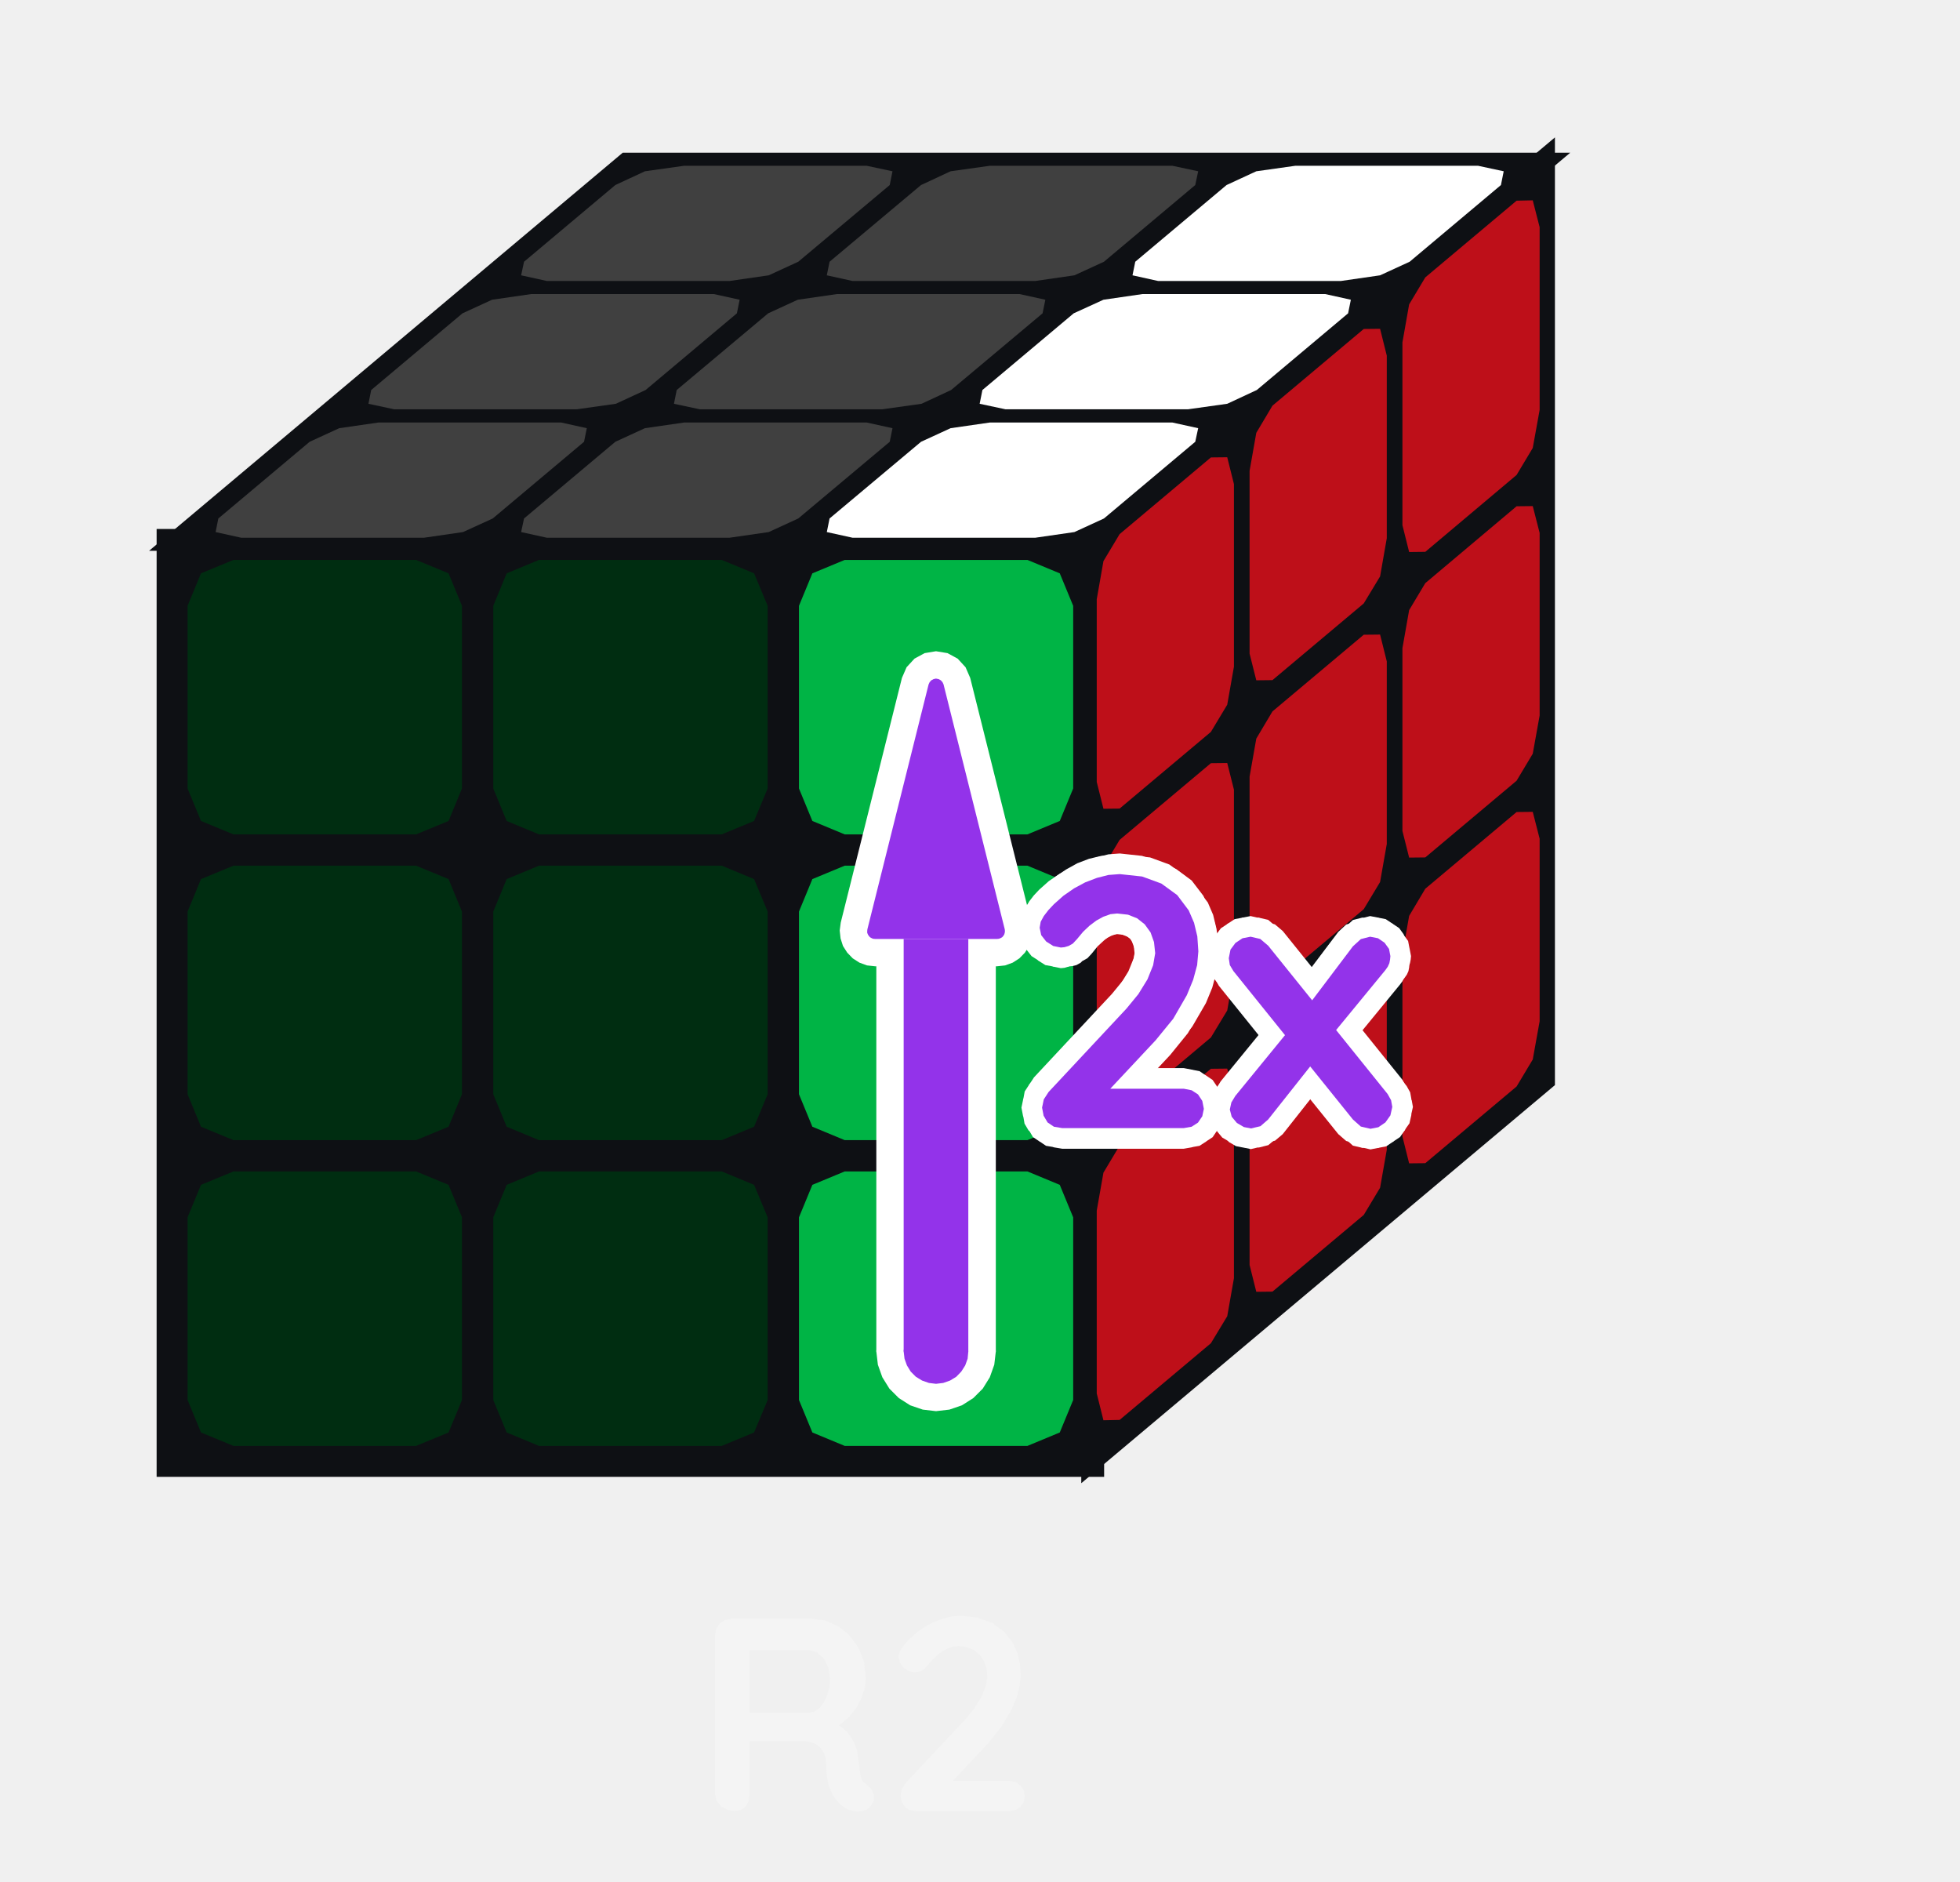
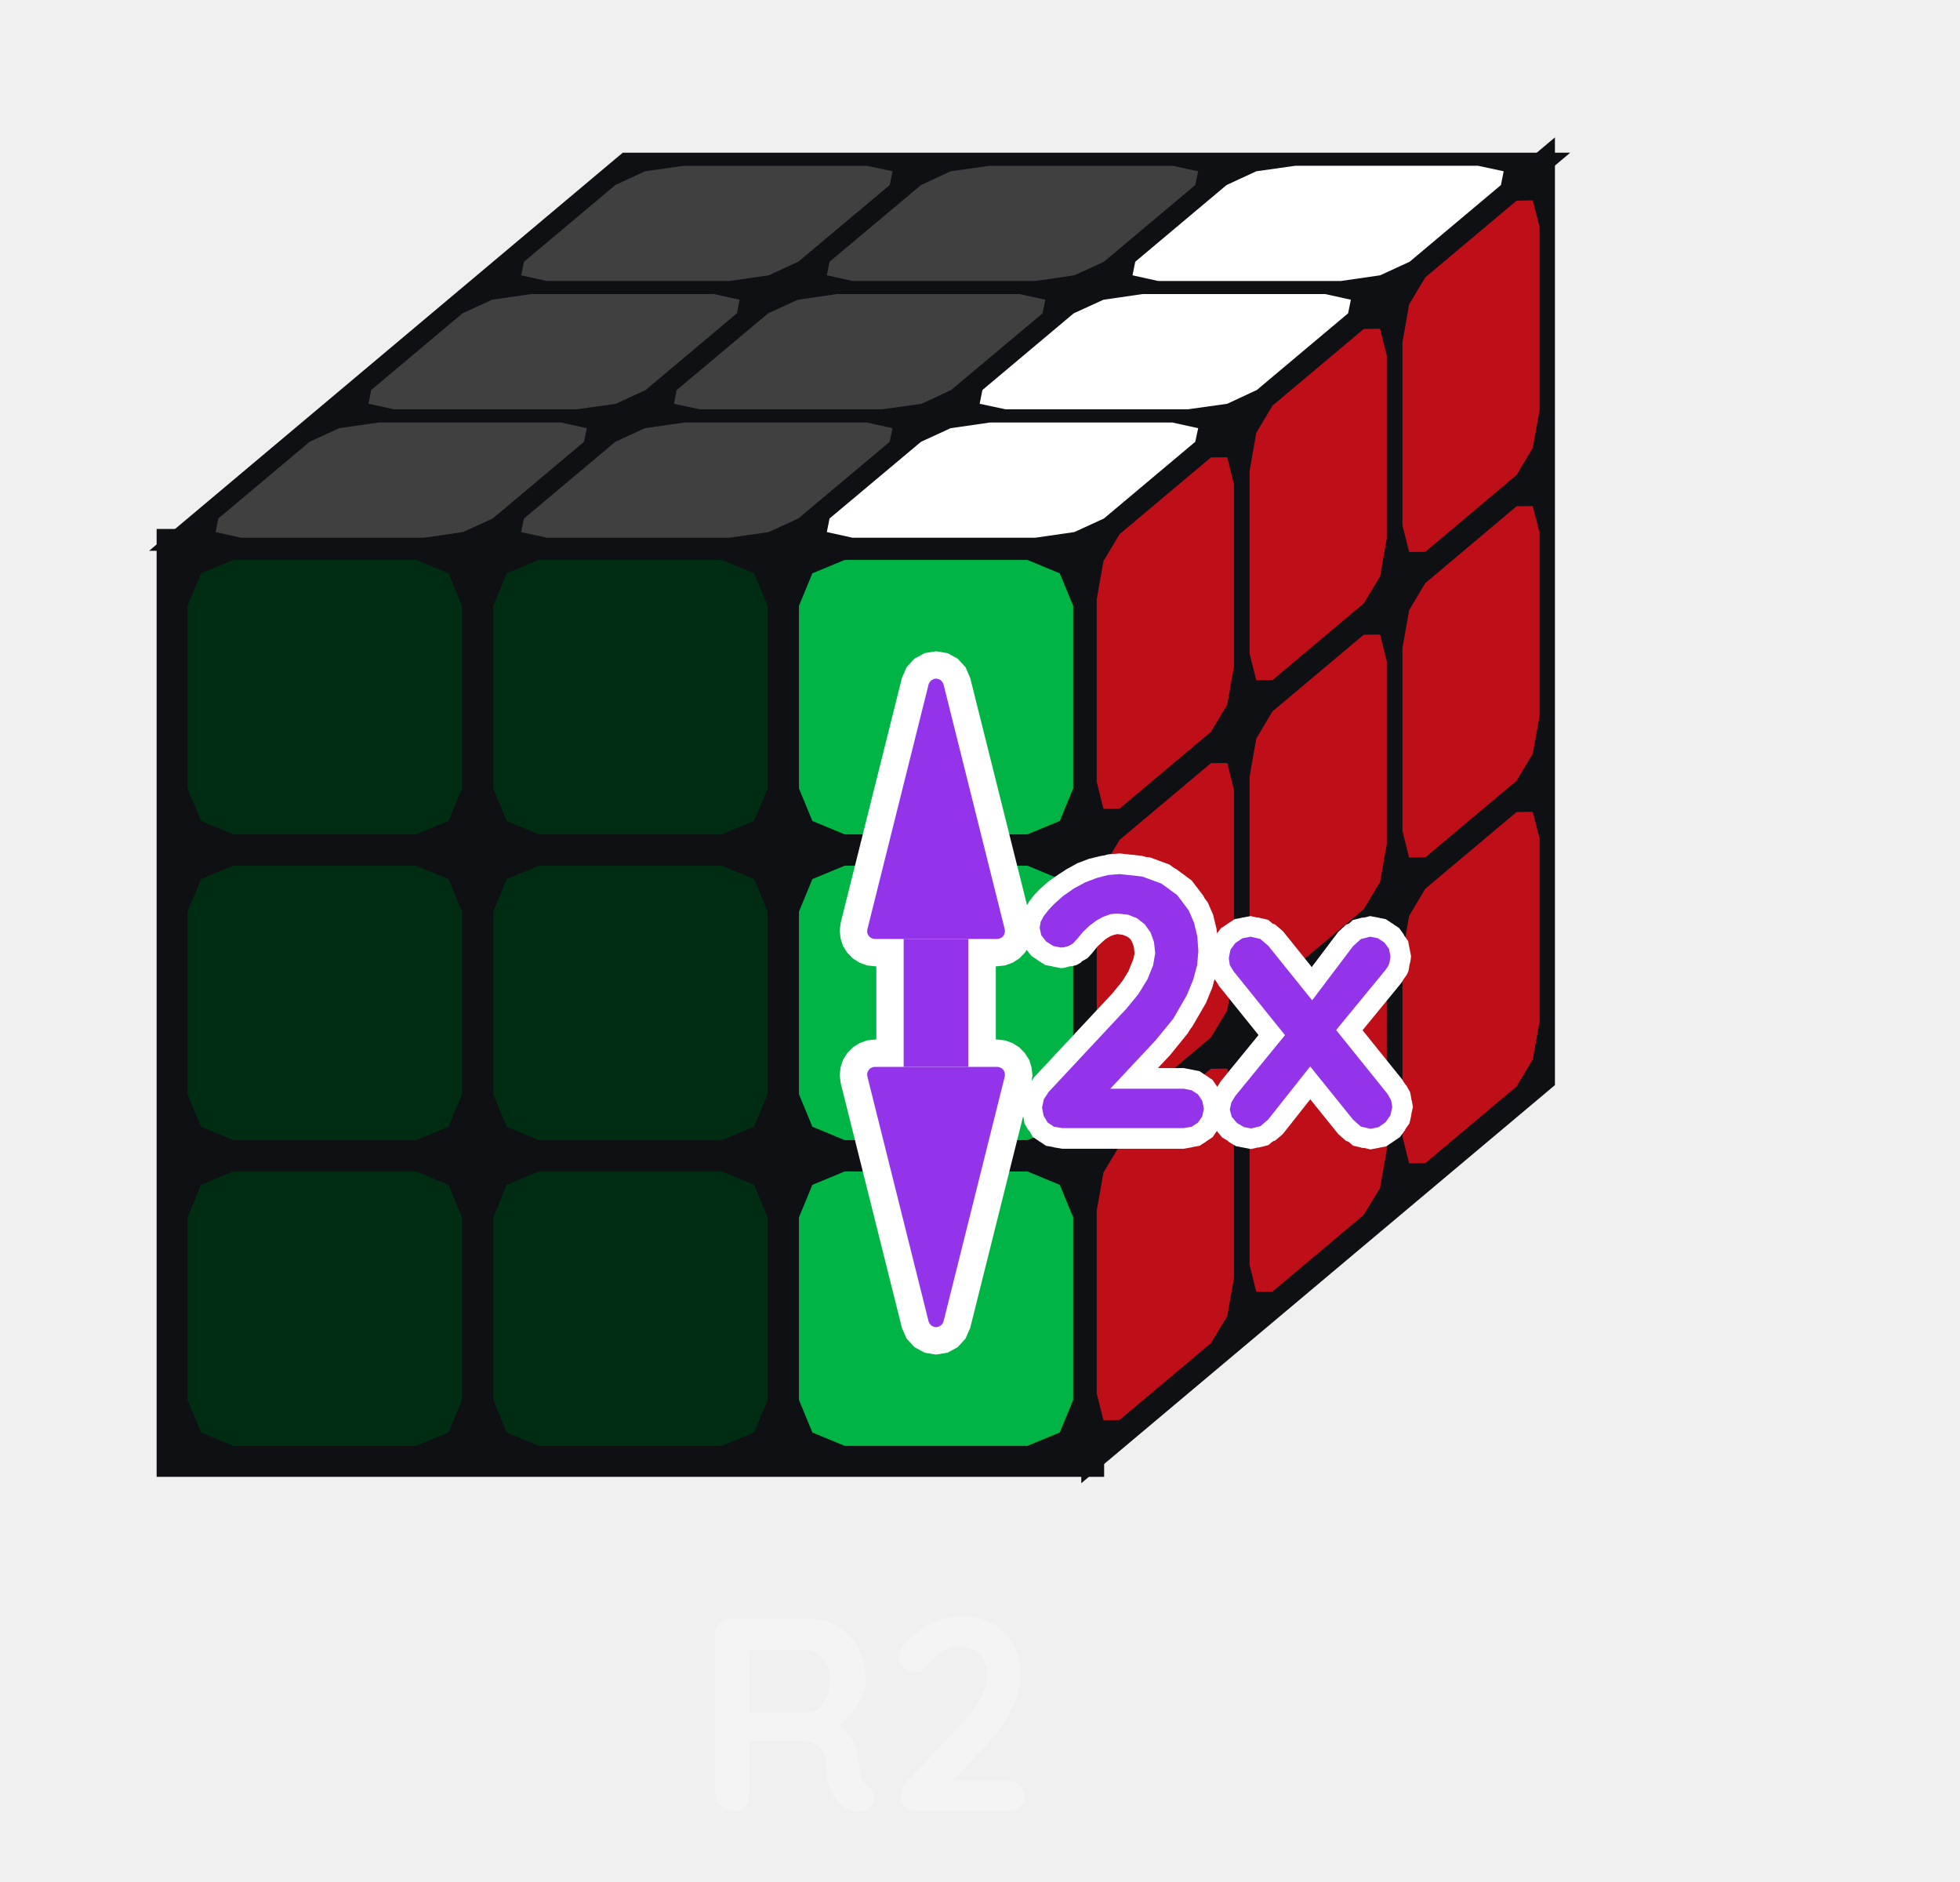
<svg xmlns="http://www.w3.org/2000/svg" viewBox="0 0 114.00 109.20" width="100" height="96">
  <polygon points="9.11,85.76 64.22,85.76 64.22,30.64 9.11,30.64" fill="#0e1014" />
  <polygon points="8.67,31.91 63.78,31.91 91.33,8.76 36.22,8.76" fill="#0e1014" />
  <polygon points="62.89,86.13 90.44,62.98 90.44,7.87 62.89,31.02" fill="#0e1014" />
  <polygon points="51.75,10.64 51.91,9.84 50.41,9.52 39.79,9.52 37.51,9.84 35.79,10.64 30.48,15.10 30.31,15.89 31.81,16.22 42.43,16.22 44.71,15.89 46.43,15.10" fill="#404040" />
  <polygon points="69.52,10.64 69.69,9.84 68.19,9.52 57.57,9.52 55.29,9.84 53.57,10.64 48.25,15.10 48.09,15.89 49.59,16.22 60.21,16.22 62.49,15.89 64.21,15.10" fill="#404040" />
  <polygon points="87.30,10.64 87.46,9.84 85.97,9.52 75.34,9.52 73.07,9.84 71.34,10.64 66.03,15.10 65.87,15.89 67.36,16.22 77.99,16.22 80.27,15.89 81.99,15.10" fill="#ffffff" />
  <polygon points="42.86,18.10 43.02,17.31 41.52,16.98 30.90,16.98 28.62,17.31 26.90,18.10 21.59,22.56 21.43,23.36 22.92,23.68 33.55,23.68 35.82,23.36 37.55,22.56" fill="#404040" />
  <polygon points="60.64,18.10 60.80,17.31 59.30,16.98 48.68,16.98 46.40,17.31 44.68,18.10 39.36,22.56 39.20,23.36 40.70,23.68 51.32,23.68 53.60,23.36 55.32,22.56" fill="#404040" />
  <polygon points="78.41,18.10 78.57,17.31 77.08,16.98 66.45,16.98 64.18,17.31 62.45,18.10 57.14,22.56 56.98,23.36 58.48,23.68 69.10,23.68 71.38,23.36 73.10,22.56" fill="#ffffff" />
  <polygon points="33.97,25.57 34.13,24.78 32.64,24.45 22.01,24.45 19.73,24.78 18.01,25.57 12.70,30.03 12.54,30.82 14.03,31.15 24.66,31.15 26.93,30.82 28.66,30.03" fill="#404040" />
  <polygon points="51.75,25.57 51.91,24.78 50.41,24.45 39.79,24.45 37.51,24.78 35.79,25.57 30.48,30.03 30.31,30.82 31.81,31.15 42.43,31.15 44.71,30.82 46.43,30.03" fill="#404040" />
  <polygon points="69.52,25.57 69.69,24.78 68.19,24.45 57.57,24.45 55.29,24.78 53.57,25.57 48.25,30.03 48.09,30.82 49.59,31.15 60.21,31.15 62.49,30.82 64.21,30.03" fill="#ffffff" />
  <polygon points="71.77,28.03 71.38,26.47 70.43,26.48 65.12,30.94 64.18,32.51 63.79,34.73 63.79,45.35 64.18,46.91 65.12,46.90 70.43,42.44 71.38,40.86 71.77,38.65" fill="#be0f19" />
  <polygon points="80.66,20.56 80.27,19.00 79.32,19.01 74.01,23.47 73.07,25.05 72.68,27.26 72.68,37.89 73.07,39.44 74.01,39.43 79.32,34.97 80.27,33.40 80.66,31.18" fill="#be0f19" />
  <polygon points="89.55,13.09 89.15,11.53 88.21,11.55 82.90,16.01 81.96,17.58 81.57,19.79 81.57,30.42 81.96,31.98 82.90,31.97 88.21,27.50 89.15,25.93 89.55,23.72" fill="#be0f19" />
  <polygon points="71.77,45.80 71.38,44.25 70.43,44.26 65.12,48.72 64.18,50.29 63.79,52.51 63.79,63.13 64.18,64.69 65.12,64.68 70.43,60.21 71.38,58.64 71.77,56.43" fill="#be0f19" />
  <polygon points="80.66,38.34 80.27,36.78 79.32,36.79 74.01,41.25 73.07,42.83 72.68,45.04 72.68,55.66 73.07,57.22 74.01,57.21 79.32,52.75 80.27,51.17 80.66,48.96" fill="#be0f19" />
  <polygon points="89.55,30.87 89.15,29.31 88.21,29.32 82.90,33.79 81.96,35.36 81.57,37.57 81.57,48.20 81.96,49.75 82.90,49.74 88.21,45.28 89.15,43.71 89.55,41.49" fill="#be0f19" />
  <polygon points="71.77,63.58 71.38,62.02 70.43,62.03 65.12,66.50 64.18,68.07 63.79,70.28 63.79,80.91 64.18,82.47 65.12,82.45 70.43,77.99 71.38,76.42 71.77,74.21" fill="#be0f19" />
  <polygon points="80.66,56.11 80.27,54.56 79.32,54.57 74.01,59.03 73.07,60.60 72.68,62.82 72.68,73.44 73.07,75.00 74.01,74.99 79.32,70.53 80.27,68.95 80.66,66.74" fill="#be0f19" />
  <polygon points="89.55,48.65 89.15,47.09 88.21,47.10 82.90,51.56 81.96,53.14 81.57,55.35 81.57,65.97 81.96,67.53 82.90,67.52 88.21,63.06 89.15,61.49 89.55,59.27" fill="#be0f19" />
  <polygon points="26.87,35.11 26.09,33.22 24.20,32.44 13.58,32.44 11.69,33.22 10.91,35.11 10.91,45.73 11.69,47.62 13.58,48.40 24.20,48.40 26.09,47.62 26.87,45.73" fill="#002d11" />
  <polygon points="44.65,35.11 43.86,33.22 41.98,32.44 31.35,32.44 29.47,33.22 28.69,35.11 28.69,45.73 29.47,47.62 31.35,48.40 41.98,48.40 43.86,47.62 44.65,45.73" fill="#002d11" />
  <polygon points="62.42,35.11 61.64,33.22 59.76,32.44 49.13,32.44 47.25,33.22 46.47,35.11 46.47,45.73 47.25,47.62 49.13,48.40 59.76,48.40 61.64,47.62 62.42,45.73" fill="#00b445" />
  <polygon points="26.87,52.89 26.09,51.00 24.20,50.22 13.58,50.22 11.69,51.00 10.91,52.89 10.91,63.51 11.69,65.40 13.58,66.18 24.20,66.18 26.09,65.40 26.87,63.51" fill="#002d11" />
  <polygon points="44.65,52.89 43.86,51.00 41.98,50.22 31.35,50.22 29.47,51.00 28.69,52.89 28.69,63.51 29.47,65.40 31.35,66.18 41.98,66.18 43.86,65.40 44.65,63.51" fill="#002d11" />
  <polygon points="62.42,52.89 61.64,51.00 59.76,50.22 49.13,50.22 47.25,51.00 46.47,52.89 46.47,63.51 47.25,65.40 49.13,66.18 59.76,66.18 61.64,65.40 62.42,63.51" fill="#00b445" />
  <polygon points="26.87,70.67 26.09,68.78 24.20,68.00 13.58,68.00 11.69,68.78 10.91,70.67 10.91,81.29 11.69,83.18 13.58,83.96 24.20,83.96 26.09,83.18 26.87,81.29" fill="#002d11" />
  <polygon points="44.65,70.67 43.86,68.78 41.98,68.00 31.35,68.00 29.47,68.78 28.69,70.67 28.69,81.29 29.47,83.18 31.35,83.96 41.98,83.96 43.86,83.18 44.65,81.29" fill="#002d11" />
  <polygon points="62.42,70.67 61.64,68.78 59.76,68.00 49.13,68.00 47.25,68.78 46.47,70.67 46.47,81.29 47.25,83.18 49.13,83.96 59.76,83.96 61.64,83.18 62.42,81.29" fill="#00b445" />
-   <polygon points="50.97,78.47 50.97,54.48 57.92,54.48 57.92,78.47" fill="#ffffff" />
-   <polygon points="57.92,78.47 57.83,77.69 57.57,76.96 57.16,76.30 56.61,75.75 55.95,75.34 55.22,75.08 54.44,74.99 53.67,75.08 52.94,75.34 52.28,75.75 51.73,76.30 51.32,76.96 51.06,77.69 50.97,78.47 51.06,79.24 51.32,79.97 51.73,80.63 52.28,81.18 52.94,81.60 53.67,81.85 54.44,81.94 55.22,81.85 55.95,81.60 56.61,81.18 57.16,80.63 57.57,79.97 57.83,79.24" fill="#ffffff" />
+   <polygon points="50.97,61.92 50.97,54.48 57.92,54.48 57.92,61.92" fill="#ffffff" />
+   <polygon points="58.00,60.33 58.46,60.38 58.90,60.54 59.29,60.79 59.61,61.12 59.86,61.51 60.00,61.95 60.05,62.41 59.99,62.87 56.43,77.10 56.16,77.72 55.70,78.22 55.11,78.54 54.44,78.65 53.78,78.54 53.19,78.22 52.73,77.72 52.46,77.10 48.90,62.87 48.84,62.41 48.89,61.95 49.03,61.51 49.28,61.12 49.60,60.79 49.99,60.54 50.43,60.38 50.89,60.33" fill="#ffffff" />
  <polygon points="50.89,56.07 50.43,56.02 49.99,55.86 49.60,55.61 49.28,55.28 49.03,54.89 48.89,54.45 48.84,53.99 48.90,53.53 52.46,39.30 52.73,38.68 53.19,38.18 53.78,37.86 54.44,37.75 55.11,37.86 55.70,38.18 56.16,38.68 56.43,39.30 59.99,53.53 60.05,53.99 60.00,54.45 59.86,54.89 59.61,55.28 59.29,55.61 58.90,55.86 58.46,56.02 58.00,56.07" fill="#ffffff" />
-   <polygon points="52.56,78.47 52.56,54.48 56.32,54.48 56.32,78.47" fill="#9333ea" />
-   <polygon points="56.32,78.47 56.28,78.05 56.14,77.65 55.91,77.29 55.62,77.00 55.26,76.77 54.86,76.63 54.44,76.59 54.03,76.63 53.63,76.77 53.27,77.00 52.97,77.29 52.75,77.65 52.61,78.05 52.56,78.47 52.61,78.89 52.75,79.28 52.97,79.64 53.27,79.94 53.63,80.16 54.03,80.30 54.44,80.35 54.86,80.30 55.26,80.16 55.62,79.94 55.91,79.64 56.14,79.28 56.28,78.89" fill="#9333ea" />
+   <polygon points="52.56,61.92 52.56,54.48 56.32,54.48 56.32,61.92" fill="#9333ea" />
+   <polygon points="58.00,61.92 58.10,61.93 58.20,61.97 58.29,62.02 58.36,62.10 58.41,62.18 58.44,62.28 58.45,62.38 58.44,62.48 54.88,76.72 54.82,76.85 54.72,76.96 54.59,77.03 54.44,77.06 54.30,77.03 54.17,76.96 54.07,76.85 54.01,76.72 50.45,62.48 50.44,62.38 50.44,62.28 50.48,62.18 50.53,62.10 50.60,62.02 50.69,61.97 50.78,61.93 50.89,61.92" fill="#9333ea" />
  <polygon points="50.89,54.48 50.78,54.47 50.69,54.43 50.60,54.38 50.53,54.30 50.48,54.22 50.44,54.12 50.44,54.02 50.45,53.92 54.01,39.68 54.07,39.55 54.17,39.44 54.30,39.37 54.44,39.34 54.59,39.37 54.72,39.44 54.82,39.55 54.88,39.68 58.44,53.92 58.45,54.02 58.44,54.12 58.41,54.22 58.36,54.30 58.29,54.38 58.20,54.43 58.10,54.47 58.00,54.48" fill="#9333ea" />
  <polygon points="70.05,63.19 70.51,63.28 70.88,63.52 71.13,63.90 71.22,64.36 71.13,64.79 70.88,65.16 70.51,65.40 70.05,65.48 62.98,65.48 62.50,65.40 62.13,65.15 61.90,64.76 61.81,64.29 61.91,63.81 62.19,63.38 66.72,58.53 67.41,57.69 67.94,56.83 68.27,56.01 68.39,55.31 68.32,54.66 68.12,54.10 67.78,53.63 67.34,53.28 66.81,53.07 66.18,53.00 65.79,53.04 65.37,53.19 64.97,53.41 64.57,53.71 64.20,54.06 63.85,54.48 63.60,54.75 63.35,54.89 63.11,54.96 62.90,54.98 62.46,54.89 62.05,54.63 61.76,54.26 61.67,53.83 61.73,53.48 61.91,53.15 62.18,52.80 62.50,52.46 63.05,51.97 63.67,51.54 64.32,51.19 65.00,50.93 65.67,50.76 66.33,50.71 67.63,50.85 68.75,51.26 69.67,51.93 70.34,52.82 70.65,53.54 70.84,54.33 70.90,55.20 70.83,56.00 70.60,56.85 70.23,57.75 69.44,59.12 68.41,60.38 65.60,63.38 65.37,63.19" fill="#ffffff" />
  <polygon points="73.94,54.35 74.50,54.48 74.96,54.87 81.91,63.50 82.11,63.86 82.18,64.25 82.07,64.74 81.78,65.15 81.37,65.43 80.91,65.52 80.35,65.39 79.89,64.98 72.94,56.35 72.73,56.00 72.67,55.60 72.77,55.10 73.06,54.71 73.47,54.44" fill="#ffffff" />
  <polygon points="73.96,65.50 73.55,65.42 73.14,65.18 72.84,64.82 72.73,64.40 72.82,63.99 73.05,63.61 76.23,59.72 77.48,61.80 74.96,64.98 74.51,65.37" fill="#ffffff" />
  <polygon points="80.89,54.35 81.35,54.44 81.73,54.70 81.99,55.06 82.07,55.48 82.05,55.68 82.01,55.89 81.92,56.09 81.78,56.29 78.64,60.11 77.33,58.30 79.89,54.91 80.35,54.49" fill="#ffffff" />
  <polygon points="69.96,63.65 70.42,63.73 70.79,63.98 71.04,64.36 71.12,64.82 71.04,65.25 70.79,65.62 70.42,65.86 69.96,65.94 62.89,65.94 62.41,65.86 62.03,65.61 61.81,65.22 61.72,64.75 61.82,64.26 62.10,63.84 66.63,58.99 67.32,58.15 67.85,57.29 68.18,56.46 68.30,55.77 68.23,55.12 68.03,54.56 67.69,54.09 67.25,53.74 66.71,53.53 66.09,53.46 65.70,53.50 65.28,53.65 64.87,53.86 64.48,54.17 64.10,54.52 63.76,54.94 63.51,55.21 63.26,55.35 63.02,55.41 62.80,55.44 62.37,55.35 61.96,55.09 61.67,54.72 61.58,54.29 61.64,53.94 61.82,53.60 62.09,53.26 62.41,52.92 62.96,52.43 63.57,52.00 64.23,51.65 64.91,51.39 65.58,51.22 66.24,51.17 67.54,51.31 68.66,51.72 69.57,52.39 70.25,53.28 70.56,54.00 70.75,54.79 70.81,55.66 70.74,56.45 70.51,57.31 70.14,58.21 69.35,59.57 68.32,60.84 65.51,63.84 65.28,63.65" fill="#ffffff" />
  <polygon points="73.85,54.81 74.41,54.94 74.87,55.33 81.82,63.96 82.02,64.32 82.09,64.71 81.98,65.20 81.69,65.61 81.27,65.89 80.82,65.98 80.26,65.85 79.80,65.44 72.85,56.81 72.64,56.45 72.58,56.06 72.67,55.56 72.97,55.16 73.38,54.89" fill="#ffffff" />
  <polygon points="73.87,65.96 73.45,65.88 73.05,65.64 72.75,65.28 72.64,64.86 72.73,64.45 72.95,64.07 76.14,60.18 77.39,62.26 74.87,65.44 74.42,65.82" fill="#ffffff" />
  <polygon points="80.80,54.81 81.25,54.89 81.64,55.15 81.90,55.52 81.98,55.93 81.96,56.14 81.92,56.35 81.83,56.55 81.69,56.75 78.55,60.57 77.24,58.76 79.80,55.37 80.26,54.95" fill="#ffffff" />
  <polygon points="69.70,64.04 70.16,64.12 70.53,64.37 70.78,64.75 70.86,65.21 70.78,65.64 70.53,66.01 70.16,66.25 69.70,66.33 62.63,66.33 62.15,66.25 61.77,66.00 61.55,65.61 61.46,65.14 61.56,64.65 61.84,64.23 66.37,59.38 67.06,58.54 67.59,57.68 67.92,56.85 68.04,56.16 67.97,55.51 67.76,54.95 67.43,54.48 66.98,54.13 66.45,53.92 65.83,53.85 65.44,53.89 65.02,54.04 64.61,54.25 64.22,54.56 63.84,54.91 63.50,55.33 63.25,55.60 63.00,55.74 62.76,55.80 62.54,55.82 62.11,55.74 61.70,55.48 61.41,55.11 61.32,54.68 61.38,54.33 61.56,53.99 61.83,53.65 62.15,53.31 62.70,52.82 63.31,52.39 63.97,52.04 64.64,51.78 65.32,51.61 65.98,51.56 67.28,51.70 68.40,52.11 69.31,52.78 69.99,53.67 70.30,54.39 70.49,55.18 70.55,56.05 70.48,56.84 70.25,57.70 69.88,58.60 69.09,59.96 68.06,61.23 65.25,64.23 65.02,64.04" fill="#ffffff" />
  <polygon points="73.59,55.20 74.15,55.33 74.61,55.72 81.56,64.35 81.76,64.71 81.83,65.10 81.72,65.59 81.43,66.00 81.01,66.28 80.56,66.37 80.00,66.23 79.54,65.83 72.59,57.20 72.38,56.84 72.32,56.45 72.41,55.95 72.70,55.55 73.12,55.28" fill="#ffffff" />
  <polygon points="73.61,66.35 73.19,66.27 72.79,66.03 72.49,65.67 72.38,65.25 72.47,64.84 72.69,64.46 75.88,60.57 77.12,62.65 74.61,65.83 74.16,66.21" fill="#ffffff" />
  <polygon points="80.54,55.20 80.99,55.28 81.38,55.54 81.64,55.91 81.72,56.32 81.70,56.53 81.66,56.74 81.57,56.94 81.43,57.13 78.29,60.96 76.98,59.15 79.54,55.76 80.00,55.34" fill="#ffffff" />
  <polygon points="69.31,64.30 69.77,64.38 70.14,64.63 70.39,65.01 70.47,65.47 70.39,65.90 70.14,66.27 69.77,66.51 69.31,66.59 62.24,66.59 61.76,66.51 61.39,66.26 61.16,65.87 61.07,65.40 61.17,64.91 61.45,64.49 65.98,59.64 66.67,58.80 67.20,57.94 67.53,57.11 67.65,56.42 67.58,55.77 67.38,55.21 67.04,54.74 66.60,54.39 66.07,54.18 65.44,54.11 65.05,54.15 64.63,54.30 64.22,54.51 63.83,54.82 63.45,55.17 63.11,55.59 62.86,55.86 62.61,56.00 62.37,56.06 62.15,56.08 61.72,56.00 61.31,55.74 61.02,55.37 60.93,54.94 60.99,54.59 61.17,54.25 61.44,53.91 61.76,53.57 62.31,53.08 62.92,52.65 63.58,52.30 64.26,52.04 64.93,51.87 65.59,51.82 66.89,51.96 68.01,52.37 68.93,53.04 69.60,53.93 69.91,54.65 70.10,55.44 70.16,56.31 70.09,57.10 69.86,57.96 69.49,58.86 68.70,60.22 67.67,61.49 64.86,64.49 64.63,64.30" fill="#ffffff" />
  <polygon points="73.20,55.46 73.76,55.59 74.22,55.98 81.17,64.61 81.37,64.97 81.44,65.36 81.33,65.85 81.04,66.26 80.63,66.54 80.17,66.63 79.61,66.50 79.15,66.09 72.20,57.46 71.99,57.10 71.93,56.71 72.02,56.21 72.32,55.81 72.73,55.54" fill="#ffffff" />
  <polygon points="73.22,66.61 72.80,66.53 72.40,66.29 72.10,65.93 71.99,65.51 72.08,65.10 72.31,64.72 75.49,60.83 76.74,62.91 74.22,66.09 73.77,66.47" fill="#ffffff" />
  <polygon points="80.15,55.46 80.60,55.54 80.99,55.80 81.25,56.17 81.33,56.58 81.31,56.79 81.27,57.00 81.18,57.20 81.04,57.40 77.90,61.22 76.59,59.41 79.15,56.02 79.61,55.60" fill="#ffffff" />
  <polygon points="68.85,64.39 69.31,64.48 69.68,64.72 69.93,65.10 70.02,65.56 69.93,65.99 69.68,66.36 69.31,66.60 68.85,66.68 61.78,66.68 61.30,66.60 60.93,66.35 60.70,65.96 60.61,65.49 60.71,65.01 60.99,64.58 65.52,59.73 66.21,58.89 66.74,58.03 67.07,57.21 67.19,56.51 67.12,55.86 66.92,55.30 66.58,54.83 66.14,54.48 65.61,54.27 64.98,54.20 64.59,54.24 64.17,54.39 63.77,54.61 63.37,54.91 63.00,55.26 62.65,55.68 62.40,55.95 62.15,56.09 61.91,56.16 61.70,56.18 61.26,56.09 60.85,55.83 60.56,55.46 60.47,55.03 60.53,54.68 60.71,54.35 60.98,54.00 61.30,53.66 61.85,53.17 62.47,52.74 63.12,52.39 63.80,52.13 64.47,51.96 65.13,51.91 66.43,52.05 67.55,52.46 68.47,53.13 69.14,54.02 69.45,54.74 69.64,55.53 69.70,56.40 69.63,57.20 69.40,58.05 69.03,58.95 68.24,60.32 67.21,61.58 64.40,64.58 64.17,64.39" fill="#ffffff" />
  <polygon points="72.74,55.55 73.30,55.68 73.76,56.07 80.71,64.70 80.91,65.06 80.98,65.45 80.87,65.94 80.58,66.35 80.17,66.63 79.71,66.72 79.15,66.59 78.69,66.18 71.74,57.55 71.53,57.20 71.47,56.80 71.57,56.30 71.86,55.91 72.27,55.64" fill="#ffffff" />
  <polygon points="72.76,66.70 72.35,66.62 71.94,66.38 71.64,66.02 71.53,65.60 71.62,65.19 71.85,64.81 75.03,60.92 76.28,63.00 73.76,66.18 73.31,66.57" fill="#ffffff" />
  <polygon points="79.69,55.55 80.15,55.64 80.53,55.90 80.79,56.26 80.87,56.68 80.85,56.88 80.81,57.09 80.72,57.29 80.58,57.49 77.44,61.31 76.13,59.50 78.69,56.11 79.15,55.69" fill="#ffffff" />
  <polygon points="68.39,64.30 68.85,64.38 69.22,64.63 69.47,65.01 69.56,65.47 69.47,65.90 69.22,66.27 68.85,66.51 68.39,66.59 61.32,66.59 60.84,66.51 60.47,66.26 60.24,65.87 60.15,65.40 60.25,64.91 60.53,64.49 65.06,59.64 65.75,58.80 66.28,57.94 66.61,57.11 66.73,56.42 66.67,55.77 66.46,55.21 66.12,54.74 65.68,54.39 65.15,54.18 64.52,54.11 64.13,54.15 63.71,54.30 63.31,54.51 62.91,54.82 62.54,55.17 62.19,55.59 61.94,55.86 61.69,56.00 61.45,56.06 61.24,56.08 60.80,56.00 60.39,55.74 60.10,55.37 60.01,54.94 60.07,54.59 60.25,54.25 60.52,53.91 60.84,53.57 61.39,53.08 62.01,52.65 62.66,52.30 63.34,52.04 64.01,51.87 64.67,51.82 65.97,51.96 67.09,52.37 68.01,53.04 68.68,53.93 68.99,54.65 69.18,55.44 69.24,56.31 69.17,57.10 68.94,57.96 68.57,58.86 67.78,60.22 66.75,61.49 63.94,64.49 63.71,64.30" fill="#ffffff" />
  <polygon points="72.28,55.46 72.84,55.59 73.30,55.98 80.25,64.61 80.46,64.97 80.52,65.36 80.41,65.85 80.12,66.26 79.71,66.54 79.25,66.63 78.69,66.50 78.23,66.09 71.28,57.46 71.07,57.10 71.01,56.71 71.11,56.21 71.40,55.81 71.81,55.54" fill="#ffffff" />
  <polygon points="72.30,66.61 71.89,66.53 71.48,66.29 71.18,65.93 71.07,65.51 71.16,65.10 71.39,64.72 74.57,60.83 75.82,62.91 73.30,66.09 72.85,66.47" fill="#ffffff" />
  <polygon points="79.23,55.46 79.69,55.54 80.07,55.80 80.33,56.17 80.41,56.58 80.39,56.79 80.35,57.00 80.26,57.20 80.12,57.40 76.98,61.22 75.67,59.41 78.23,56.02 78.69,55.60" fill="#ffffff" />
  <polygon points="68.00,64.04 68.46,64.12 68.83,64.37 69.08,64.75 69.17,65.21 69.08,65.64 68.83,66.01 68.46,66.25 68.00,66.33 60.93,66.33 60.45,66.25 60.08,66.00 59.85,65.61 59.77,65.14 59.86,64.65 60.14,64.23 64.67,59.38 65.36,58.54 65.89,57.68 66.22,56.85 66.34,56.16 66.28,55.51 66.07,54.95 65.74,54.48 65.29,54.13 64.76,53.92 64.13,53.85 63.74,53.89 63.32,54.04 62.92,54.25 62.52,54.56 62.15,54.91 61.80,55.33 61.55,55.60 61.30,55.74 61.07,55.80 60.85,55.82 60.41,55.74 60.00,55.48 59.71,55.11 59.62,54.68 59.68,54.33 59.86,53.99 60.13,53.65 60.45,53.31 61.00,52.82 61.62,52.39 62.27,52.04 62.95,51.78 63.62,51.61 64.28,51.56 65.58,51.70 66.70,52.11 67.62,52.78 68.29,53.67 68.61,54.39 68.79,55.18 68.86,56.05 68.78,56.84 68.55,57.70 68.18,58.60 67.39,59.96 66.36,61.23 63.55,64.23 63.32,64.04" fill="#ffffff" />
  <polygon points="71.89,55.20 72.45,55.33 72.91,55.72 79.86,64.35 80.07,64.71 80.13,65.10 80.02,65.59 79.73,66.00 79.32,66.28 78.86,66.37 78.30,66.23 77.84,65.83 70.89,57.20 70.69,56.84 70.62,56.45 70.72,55.95 71.01,55.55 71.42,55.28" fill="#ffffff" />
  <polygon points="71.91,66.35 71.50,66.27 71.09,66.03 70.79,65.67 70.69,65.25 70.77,64.84 71.00,64.46 74.18,60.57 75.43,62.65 72.91,65.83 72.46,66.21" fill="#ffffff" />
  <polygon points="78.84,55.20 79.30,55.28 79.68,55.54 79.94,55.91 80.02,56.32 80.00,56.53 79.96,56.74 79.87,56.94 79.73,57.13 76.59,60.96 75.28,59.15 77.84,55.76 78.30,55.34" fill="#ffffff" />
  <polygon points="67.74,63.65 68.20,63.73 68.57,63.98 68.82,64.36 68.91,64.82 68.82,65.25 68.57,65.62 68.20,65.86 67.74,65.94 60.67,65.94 60.19,65.86 59.82,65.61 59.59,65.22 59.51,64.75 59.60,64.26 59.88,63.84 64.41,58.99 65.10,58.15 65.63,57.29 65.96,56.46 66.08,55.77 66.02,55.12 65.81,54.56 65.47,54.09 65.03,53.74 64.50,53.53 63.87,53.46 63.48,53.50 63.06,53.65 62.66,53.86 62.26,54.17 61.89,54.52 61.54,54.94 61.29,55.21 61.04,55.35 60.81,55.41 60.59,55.44 60.15,55.35 59.74,55.09 59.45,54.72 59.36,54.29 59.42,53.94 59.60,53.60 59.87,53.26 60.19,52.92 60.74,52.43 61.36,52.00 62.01,51.65 62.69,51.39 63.36,51.22 64.02,51.17 65.32,51.31 66.44,51.72 67.36,52.39 68.03,53.28 68.35,54.00 68.53,54.79 68.59,55.66 68.52,56.45 68.29,57.31 67.92,58.21 67.13,59.57 66.10,60.84 63.29,63.84 63.06,63.65" fill="#ffffff" />
  <polygon points="71.63,54.81 72.19,54.94 72.65,55.33 79.60,63.96 79.81,64.32 79.87,64.71 79.76,65.20 79.47,65.61 79.06,65.89 78.60,65.98 78.04,65.85 77.58,65.44 70.63,56.81 70.43,56.45 70.36,56.06 70.46,55.56 70.75,55.16 71.16,54.89" fill="#ffffff" />
  <polygon points="71.65,65.96 71.24,65.88 70.83,65.64 70.53,65.28 70.43,64.86 70.51,64.45 70.74,64.07 73.92,60.18 75.17,62.26 72.65,65.44 72.20,65.82" fill="#ffffff" />
  <polygon points="78.58,54.81 79.04,54.89 79.42,55.15 79.68,55.52 79.76,55.93 79.74,56.14 79.70,56.35 79.61,56.55 79.47,56.75 76.33,60.57 75.02,58.76 77.58,55.37 78.04,54.95" fill="#ffffff" />
  <polygon points="67.65,63.19 68.11,63.28 68.48,63.52 68.73,63.90 68.82,64.36 68.73,64.79 68.48,65.16 68.11,65.40 67.65,65.48 60.58,65.48 60.10,65.40 59.73,65.15 59.50,64.76 59.41,64.29 59.51,63.81 59.79,63.38 64.32,58.53 65.01,57.69 65.54,56.83 65.87,56.01 65.99,55.31 65.92,54.66 65.72,54.10 65.38,53.63 64.94,53.28 64.41,53.07 63.78,53.00 63.39,53.04 62.97,53.19 62.57,53.41 62.17,53.71 61.80,54.06 61.45,54.48 61.20,54.75 60.95,54.89 60.71,54.96 60.50,54.98 60.06,54.89 59.65,54.63 59.36,54.26 59.27,53.83 59.33,53.48 59.51,53.15 59.78,52.80 60.10,52.46 60.65,51.97 61.27,51.54 61.92,51.19 62.60,50.93 63.27,50.76 63.93,50.71 65.23,50.85 66.35,51.26 67.27,51.93 67.94,52.82 68.25,53.54 68.44,54.33 68.50,55.20 68.43,56.00 68.20,56.85 67.83,57.75 67.04,59.12 66.01,60.38 63.20,63.38 62.97,63.19" fill="#ffffff" />
  <polygon points="71.54,54.35 72.10,54.48 72.56,54.87 79.51,63.50 79.71,63.86 79.78,64.25 79.67,64.74 79.38,65.15 78.97,65.43 78.51,65.52 77.95,65.39 77.49,64.98 70.54,56.35 70.33,56.00 70.27,55.60 70.37,55.10 70.66,54.71 71.07,54.44" fill="#ffffff" />
  <polygon points="71.56,65.50 71.15,65.42 70.74,65.18 70.44,64.82 70.33,64.40 70.42,63.99 70.65,63.61 73.83,59.72 75.08,61.80 72.56,64.98 72.11,65.37" fill="#ffffff" />
  <polygon points="78.49,54.35 78.95,54.44 79.33,54.70 79.59,55.06 79.67,55.48 79.65,55.68 79.61,55.89 79.52,56.09 79.38,56.29 76.24,60.11 74.93,58.30 77.49,54.91 77.95,54.49" fill="#ffffff" />
  <polygon points="67.74,62.73 68.20,62.82 68.57,63.07 68.82,63.44 68.91,63.90 68.82,64.33 68.57,64.70 68.20,64.94 67.74,65.02 60.67,65.02 60.19,64.94 59.82,64.69 59.59,64.30 59.51,63.84 59.60,63.35 59.88,62.92 64.41,58.07 65.10,57.23 65.63,56.37 65.96,55.55 66.08,54.85 66.02,54.20 65.81,53.64 65.47,53.18 65.03,52.82 64.50,52.61 63.87,52.54 63.48,52.58 63.06,52.73 62.66,52.95 62.26,53.25 61.89,53.60 61.54,54.02 61.29,54.29 61.04,54.43 60.81,54.50 60.59,54.52 60.15,54.43 59.74,54.17 59.45,53.80 59.36,53.37 59.42,53.02 59.60,52.69 59.87,52.34 60.19,52.00 60.74,51.51 61.36,51.08 62.01,50.73 62.69,50.47 63.36,50.30 64.02,50.25 65.32,50.39 66.44,50.80 67.36,51.47 68.03,52.36 68.35,53.08 68.53,53.87 68.59,54.75 68.52,55.54 68.29,56.39 67.92,57.29 67.13,58.66 66.10,59.92 63.29,62.92 63.06,62.73" fill="#ffffff" />
  <polygon points="71.63,53.89 72.19,54.02 72.65,54.41 79.60,63.04 79.81,63.40 79.87,63.79 79.76,64.28 79.47,64.69 79.06,64.97 78.60,65.06 78.04,64.93 77.58,64.52 70.63,55.89 70.43,55.54 70.36,55.14 70.46,54.64 70.75,54.25 71.16,53.98" fill="#ffffff" />
  <polygon points="71.65,65.04 71.24,64.96 70.83,64.72 70.53,64.37 70.43,63.94 70.51,63.53 70.74,63.15 73.92,59.26 75.17,61.34 72.65,64.52 72.20,64.91" fill="#ffffff" />
  <polygon points="78.58,53.89 79.04,53.98 79.42,54.24 79.68,54.60 79.76,55.02 79.74,55.22 79.70,55.43 79.61,55.63 79.47,55.83 76.33,59.65 75.02,57.84 77.58,54.45 78.04,54.03" fill="#ffffff" />
  <polygon points="68.00,62.34 68.46,62.43 68.83,62.68 69.08,63.05 69.17,63.51 69.08,63.95 68.83,64.31 68.46,64.55 68.00,64.63 60.93,64.63 60.45,64.55 60.08,64.30 59.85,63.91 59.77,63.45 59.86,62.96 60.14,62.53 64.67,57.68 65.36,56.84 65.89,55.98 66.22,55.16 66.34,54.46 66.28,53.82 66.07,53.25 65.74,52.79 65.29,52.43 64.76,52.22 64.13,52.15 63.74,52.19 63.32,52.34 62.92,52.56 62.52,52.86 62.15,53.21 61.80,53.63 61.55,53.90 61.30,54.04 61.07,54.11 60.85,54.13 60.41,54.04 60.00,53.78 59.71,53.41 59.62,52.98 59.68,52.63 59.86,52.30 60.13,51.95 60.45,51.61 61.00,51.12 61.62,50.70 62.27,50.34 62.95,50.08 63.62,49.92 64.28,49.86 65.58,50.00 66.70,50.41 67.62,51.08 68.29,51.97 68.61,52.69 68.79,53.48 68.86,54.36 68.78,55.15 68.55,56.00 68.18,56.90 67.39,58.27 66.36,59.54 63.55,62.53 63.32,62.34" fill="#ffffff" />
  <polygon points="71.89,53.50 72.45,53.63 72.91,54.02 79.86,62.66 80.07,63.01 80.13,63.40 80.02,63.89 79.73,64.30 79.32,64.58 78.86,64.67 78.30,64.54 77.84,64.13 70.89,55.50 70.69,55.15 70.62,54.75 70.72,54.25 71.01,53.86 71.42,53.59" fill="#ffffff" />
  <polygon points="71.91,64.65 71.50,64.57 71.09,64.33 70.79,63.98 70.69,63.55 70.77,63.14 71.00,62.76 74.18,58.87 75.43,60.95 72.91,64.13 72.46,64.52" fill="#ffffff" />
  <polygon points="78.84,53.50 79.30,53.59 79.68,53.85 79.94,54.21 80.02,54.63 80.00,54.83 79.96,55.04 79.87,55.24 79.73,55.44 76.59,59.27 75.28,57.46 77.84,54.07 78.30,53.64" fill="#ffffff" />
  <polygon points="68.39,62.08 68.85,62.17 69.22,62.42 69.47,62.79 69.56,63.25 69.47,63.68 69.22,64.05 68.85,64.29 68.39,64.37 61.32,64.37 60.84,64.29 60.47,64.04 60.24,63.65 60.15,63.19 60.25,62.70 60.53,62.27 65.06,57.42 65.75,56.58 66.28,55.72 66.61,54.90 66.73,54.20 66.67,53.56 66.46,52.99 66.12,52.53 65.68,52.17 65.15,51.96 64.52,51.89 64.13,51.93 63.71,52.08 63.31,52.30 62.91,52.60 62.54,52.95 62.19,53.37 61.94,53.64 61.69,53.78 61.45,53.85 61.24,53.87 60.80,53.78 60.39,53.52 60.10,53.15 60.01,52.72 60.07,52.37 60.25,52.04 60.52,51.69 60.84,51.35 61.39,50.86 62.01,50.44 62.66,50.08 63.34,49.82 64.01,49.66 64.67,49.60 65.97,49.74 67.09,50.15 68.01,50.82 68.68,51.71 68.99,52.43 69.18,53.22 69.24,54.10 69.17,54.89 68.94,55.74 68.57,56.64 67.78,58.01 66.75,59.28 63.94,62.27 63.71,62.08" fill="#ffffff" />
  <polygon points="72.28,53.24 72.84,53.37 73.30,53.76 80.25,62.40 80.46,62.75 80.52,63.14 80.41,63.63 80.12,64.04 79.71,64.32 79.25,64.41 78.69,64.28 78.23,63.87 71.28,55.24 71.07,54.89 71.01,54.49 71.11,53.99 71.40,53.60 71.81,53.33" fill="#ffffff" />
  <polygon points="72.30,64.39 71.89,64.31 71.48,64.07 71.18,63.72 71.07,63.29 71.16,62.88 71.39,62.50 74.57,58.61 75.82,60.69 73.30,63.87 72.85,64.26" fill="#ffffff" />
  <polygon points="79.23,53.24 79.69,53.33 80.07,53.59 80.33,53.95 80.41,54.37 80.39,54.57 80.35,54.78 80.26,54.98 80.12,55.18 76.98,59.00 75.67,57.20 78.23,53.80 78.69,53.38" fill="#ffffff" />
  <polygon points="68.85,61.99 69.31,62.08 69.68,62.32 69.93,62.70 70.02,63.16 69.93,63.59 69.68,63.96 69.31,64.20 68.85,64.28 61.78,64.28 61.30,64.20 60.93,63.95 60.70,63.56 60.61,63.09 60.71,62.61 60.99,62.18 65.52,57.33 66.21,56.49 66.74,55.63 67.07,54.81 67.19,54.11 67.12,53.46 66.92,52.90 66.58,52.43 66.14,52.08 65.61,51.87 64.98,51.80 64.59,51.84 64.17,51.99 63.77,52.21 63.37,52.51 63.00,52.86 62.65,53.28 62.40,53.55 62.15,53.69 61.91,53.76 61.70,53.78 61.26,53.69 60.85,53.43 60.56,53.06 60.47,52.63 60.53,52.28 60.71,51.95 60.98,51.60 61.30,51.26 61.85,50.77 62.47,50.34 63.12,49.99 63.80,49.73 64.47,49.56 65.13,49.51 66.43,49.65 67.55,50.06 68.47,50.73 69.14,51.62 69.45,52.34 69.64,53.13 69.70,54.00 69.63,54.80 69.40,55.65 69.03,56.55 68.24,57.92 67.21,59.18 64.40,62.18 64.17,61.99" fill="#ffffff" />
  <polygon points="72.74,53.15 73.30,53.28 73.76,53.67 80.71,62.30 80.91,62.66 80.98,63.05 80.87,63.54 80.58,63.95 80.17,64.23 79.71,64.32 79.15,64.19 78.69,63.78 71.74,55.15 71.53,54.80 71.47,54.40 71.57,53.90 71.86,53.51 72.27,53.24" fill="#ffffff" />
  <polygon points="72.76,64.30 72.35,64.22 71.94,63.98 71.64,63.62 71.53,63.20 71.62,62.79 71.85,62.41 75.03,58.52 76.28,60.60 73.76,63.78 73.31,64.17" fill="#ffffff" />
  <polygon points="79.69,53.15 80.15,53.24 80.53,53.50 80.79,53.86 80.87,54.28 80.85,54.48 80.81,54.69 80.72,54.89 80.58,55.09 77.44,58.91 76.13,57.10 78.69,53.71 79.15,53.29" fill="#ffffff" />
  <polygon points="69.31,62.08 69.77,62.17 70.14,62.42 70.39,62.79 70.47,63.25 70.39,63.68 70.14,64.05 69.77,64.29 69.31,64.37 62.24,64.37 61.76,64.29 61.39,64.04 61.16,63.65 61.07,63.19 61.17,62.70 61.45,62.27 65.98,57.42 66.67,56.58 67.20,55.72 67.53,54.90 67.65,54.20 67.58,53.56 67.38,52.99 67.04,52.53 66.60,52.17 66.07,51.96 65.44,51.89 65.05,51.93 64.63,52.08 64.22,52.30 63.83,52.60 63.45,52.95 63.11,53.37 62.86,53.64 62.61,53.78 62.37,53.85 62.15,53.87 61.72,53.78 61.31,53.52 61.02,53.15 60.93,52.72 60.99,52.37 61.17,52.04 61.44,51.69 61.76,51.35 62.31,50.86 62.92,50.44 63.58,50.08 64.26,49.82 64.93,49.66 65.59,49.60 66.89,49.74 68.01,50.15 68.93,50.82 69.60,51.71 69.91,52.43 70.10,53.22 70.16,54.10 70.09,54.89 69.86,55.74 69.49,56.64 68.70,58.01 67.67,59.28 64.86,62.27 64.63,62.08" fill="#ffffff" />
  <polygon points="73.20,53.24 73.76,53.37 74.22,53.76 81.17,62.40 81.37,62.75 81.44,63.14 81.33,63.63 81.04,64.04 80.63,64.32 80.17,64.41 79.61,64.28 79.15,63.87 72.20,55.24 71.99,54.89 71.93,54.49 72.02,53.99 72.32,53.60 72.73,53.33" fill="#ffffff" />
  <polygon points="73.22,64.39 72.80,64.31 72.40,64.07 72.10,63.72 71.99,63.29 72.08,62.88 72.31,62.50 75.49,58.61 76.74,60.69 74.22,63.87 73.77,64.26" fill="#ffffff" />
  <polygon points="80.15,53.24 80.60,53.33 80.99,53.59 81.25,53.95 81.33,54.37 81.31,54.57 81.27,54.78 81.18,54.98 81.04,55.18 77.90,59.00 76.59,57.20 79.15,53.80 79.61,53.38" fill="#ffffff" />
  <polygon points="69.70,62.34 70.16,62.43 70.53,62.68 70.78,63.05 70.86,63.51 70.78,63.95 70.53,64.31 70.16,64.55 69.70,64.63 62.63,64.63 62.15,64.55 61.77,64.30 61.55,63.91 61.46,63.45 61.56,62.96 61.84,62.53 66.37,57.68 67.06,56.84 67.59,55.98 67.92,55.16 68.04,54.46 67.97,53.82 67.76,53.25 67.43,52.79 66.98,52.43 66.45,52.22 65.83,52.15 65.44,52.19 65.02,52.34 64.61,52.56 64.22,52.86 63.84,53.21 63.50,53.63 63.25,53.90 63.00,54.04 62.76,54.11 62.54,54.13 62.11,54.04 61.70,53.78 61.41,53.41 61.32,52.98 61.38,52.63 61.56,52.30 61.83,51.95 62.15,51.61 62.70,51.12 63.31,50.70 63.97,50.34 64.64,50.08 65.32,49.92 65.98,49.86 67.28,50.00 68.40,50.41 69.31,51.08 69.99,51.97 70.30,52.69 70.49,53.48 70.55,54.36 70.48,55.15 70.25,56.00 69.88,56.90 69.09,58.27 68.06,59.54 65.25,62.53 65.02,62.34" fill="#ffffff" />
  <polygon points="73.59,53.50 74.15,53.63 74.61,54.02 81.56,62.66 81.76,63.01 81.83,63.40 81.72,63.89 81.43,64.30 81.01,64.58 80.56,64.67 80.00,64.54 79.54,64.13 72.59,55.50 72.38,55.15 72.32,54.75 72.41,54.25 72.70,53.86 73.12,53.59" fill="#ffffff" />
  <polygon points="73.61,64.65 73.19,64.57 72.79,64.33 72.49,63.98 72.38,63.55 72.47,63.14 72.69,62.76 75.88,58.87 77.12,60.95 74.61,64.13 74.16,64.52" fill="#ffffff" />
  <polygon points="80.54,53.50 80.99,53.59 81.38,53.85 81.64,54.21 81.72,54.63 81.70,54.83 81.66,55.04 81.57,55.24 81.43,55.44 78.29,59.27 76.98,57.46 79.54,54.07 80.00,53.64" fill="#ffffff" />
  <polygon points="69.96,62.73 70.42,62.82 70.79,63.07 71.04,63.44 71.12,63.90 71.04,64.33 70.79,64.70 70.42,64.94 69.96,65.02 62.89,65.02 62.41,64.94 62.03,64.69 61.81,64.30 61.72,63.84 61.82,63.35 62.10,62.92 66.63,58.07 67.32,57.23 67.85,56.37 68.18,55.55 68.30,54.85 68.23,54.20 68.03,53.64 67.69,53.18 67.25,52.82 66.71,52.61 66.09,52.54 65.70,52.58 65.28,52.73 64.87,52.95 64.48,53.25 64.10,53.60 63.76,54.02 63.51,54.29 63.26,54.43 63.02,54.50 62.80,54.52 62.37,54.43 61.96,54.17 61.67,53.80 61.58,53.37 61.64,53.02 61.82,52.69 62.09,52.34 62.41,52.00 62.96,51.51 63.57,51.08 64.23,50.73 64.91,50.47 65.58,50.30 66.24,50.25 67.54,50.39 68.66,50.80 69.57,51.47 70.25,52.36 70.56,53.08 70.75,53.87 70.81,54.75 70.74,55.54 70.51,56.39 70.14,57.29 69.35,58.66 68.32,59.92 65.51,62.92 65.28,62.73" fill="#ffffff" />
  <polygon points="73.85,53.89 74.41,54.02 74.87,54.41 81.82,63.04 82.02,63.40 82.09,63.79 81.98,64.28 81.69,64.69 81.27,64.97 80.82,65.06 80.26,64.93 79.80,64.52 72.85,55.89 72.64,55.54 72.58,55.14 72.67,54.64 72.97,54.25 73.38,53.98" fill="#ffffff" />
  <polygon points="73.87,65.04 73.45,64.96 73.05,64.72 72.75,64.37 72.64,63.94 72.73,63.53 72.95,63.15 76.14,59.26 77.39,61.34 74.87,64.52 74.42,64.91" fill="#ffffff" />
  <polygon points="80.80,53.89 81.25,53.98 81.64,54.24 81.90,54.60 81.98,55.02 81.96,55.22 81.92,55.43 81.83,55.63 81.69,55.83 78.55,59.65 77.24,57.84 79.80,54.45 80.26,54.03" fill="#ffffff" />
  <polygon points="68.85,63.19 69.31,63.28 69.68,63.52 69.93,63.90 70.02,64.36 69.93,64.79 69.68,65.16 69.31,65.40 68.85,65.48 61.78,65.48 61.30,65.40 60.93,65.15 60.70,64.76 60.61,64.29 60.71,63.81 60.99,63.38 65.52,58.53 66.21,57.69 66.74,56.83 67.07,56.01 67.19,55.31 67.12,54.66 66.92,54.10 66.58,53.63 66.14,53.28 65.61,53.07 64.98,53.00 64.59,53.04 64.17,53.19 63.77,53.41 63.37,53.71 63.00,54.06 62.65,54.48 62.40,54.75 62.15,54.89 61.91,54.96 61.70,54.98 61.26,54.89 60.85,54.63 60.56,54.26 60.47,53.83 60.53,53.48 60.71,53.15 60.98,52.80 61.30,52.46 61.85,51.97 62.47,51.54 63.12,51.19 63.80,50.93 64.47,50.76 65.13,50.71 66.43,50.85 67.55,51.26 68.47,51.93 69.14,52.82 69.45,53.54 69.64,54.33 69.70,55.20 69.63,56.00 69.40,56.85 69.03,57.75 68.24,59.12 67.21,60.38 64.40,63.38 64.17,63.19" fill="#9333ea" />
  <polygon points="72.74,54.35 73.30,54.48 73.76,54.87 80.71,63.50 80.91,63.86 80.98,64.25 80.87,64.74 80.58,65.15 80.17,65.43 79.71,65.52 79.15,65.39 78.69,64.98 71.74,56.35 71.53,56.00 71.47,55.60 71.57,55.10 71.86,54.71 72.27,54.44" fill="#9333ea" />
  <polygon points="72.76,65.50 72.35,65.42 71.94,65.18 71.64,64.82 71.53,64.40 71.62,63.99 71.85,63.61 75.03,59.72 76.28,61.80 73.76,64.98 73.31,65.37" fill="#9333ea" />
  <polygon points="79.69,54.35 80.15,54.44 80.53,54.70 80.79,55.06 80.87,55.48 80.85,55.68 80.81,55.89 80.72,56.09 80.58,56.29 77.44,60.11 76.13,58.30 78.69,54.91 79.15,54.49" fill="#9333ea" />
  <polygon points="42.74,105.20 42.32,105.13 41.94,104.92 41.68,104.61 41.59,104.22 41.59,94.98 41.66,94.59 41.87,94.28 42.18,94.07 42.57,94.00 47.18,94.00 47.98,94.11 48.74,94.44 49.39,94.96 49.91,95.66 50.25,96.49 50.36,97.44 50.30,98.04 50.11,98.62 49.82,99.17 49.44,99.66 48.99,100.07 48.49,100.38 48.50,100.02 48.91,100.28 49.25,100.58 49.51,100.92 49.71,101.29 49.85,101.68 49.91,102.10 49.97,102.47 50.00,102.80 50.04,103.08 50.10,103.31 50.20,103.50 50.38,103.63 50.66,103.89 50.82,104.23 50.82,104.60 50.63,104.93 50.43,105.10 50.18,105.19 49.91,105.22 49.64,105.19 49.39,105.13 49.19,105.04 48.92,104.84 48.65,104.57 48.40,104.20 48.21,103.73 48.08,103.12 48.04,102.37 48.02,102.10 47.94,101.86 47.82,101.65 47.67,101.46 47.47,101.31 47.22,101.21 46.93,101.14 46.58,101.12 43.35,101.12 43.59,100.75 43.59,99.86 43.37,99.47 47.10,99.47 47.38,99.41 47.66,99.21 47.90,98.90 48.10,98.49 48.24,98.01 48.28,97.49 48.18,96.84 47.90,96.31 47.51,95.96 47.10,95.84 43.40,95.84 43.59,95.33 43.59,99.86 43.59,100.75 43.59,104.22 43.54,104.61 43.37,104.92 43.10,105.13" fill="#f4f4f4" />
  <polygon points="58.71,103.44 59.06,103.50 59.35,103.70 59.54,103.98 59.61,104.34 59.54,104.67 59.35,104.95 59.06,105.14 58.71,105.20 53.27,105.20 52.90,105.14 52.62,104.94 52.44,104.65 52.38,104.29 52.45,103.91 52.66,103.58 56.15,99.86 56.68,99.21 57.09,98.54 57.34,97.91 57.43,97.38 57.38,96.88 57.22,96.45 56.97,96.09 56.62,95.82 56.22,95.66 55.74,95.60 55.43,95.63 55.11,95.74 54.80,95.91 54.50,96.14 54.21,96.42 53.94,96.74 53.75,96.94 53.56,97.06 53.38,97.10 53.21,97.12 52.87,97.06 52.56,96.86 52.34,96.57 52.26,96.24 52.31,95.97 52.45,95.71 52.66,95.45 52.90,95.18 53.33,94.81 53.80,94.48 54.30,94.21 54.82,94.01 55.34,93.88 55.85,93.84 56.85,93.94 57.71,94.26 58.42,94.78 58.94,95.46 59.18,96.02 59.32,96.62 59.37,97.30 59.31,97.90 59.14,98.56 58.85,99.26 58.24,100.30 57.45,101.28 55.29,103.58 55.11,103.44" fill="#f4f4f4" />
</svg>
